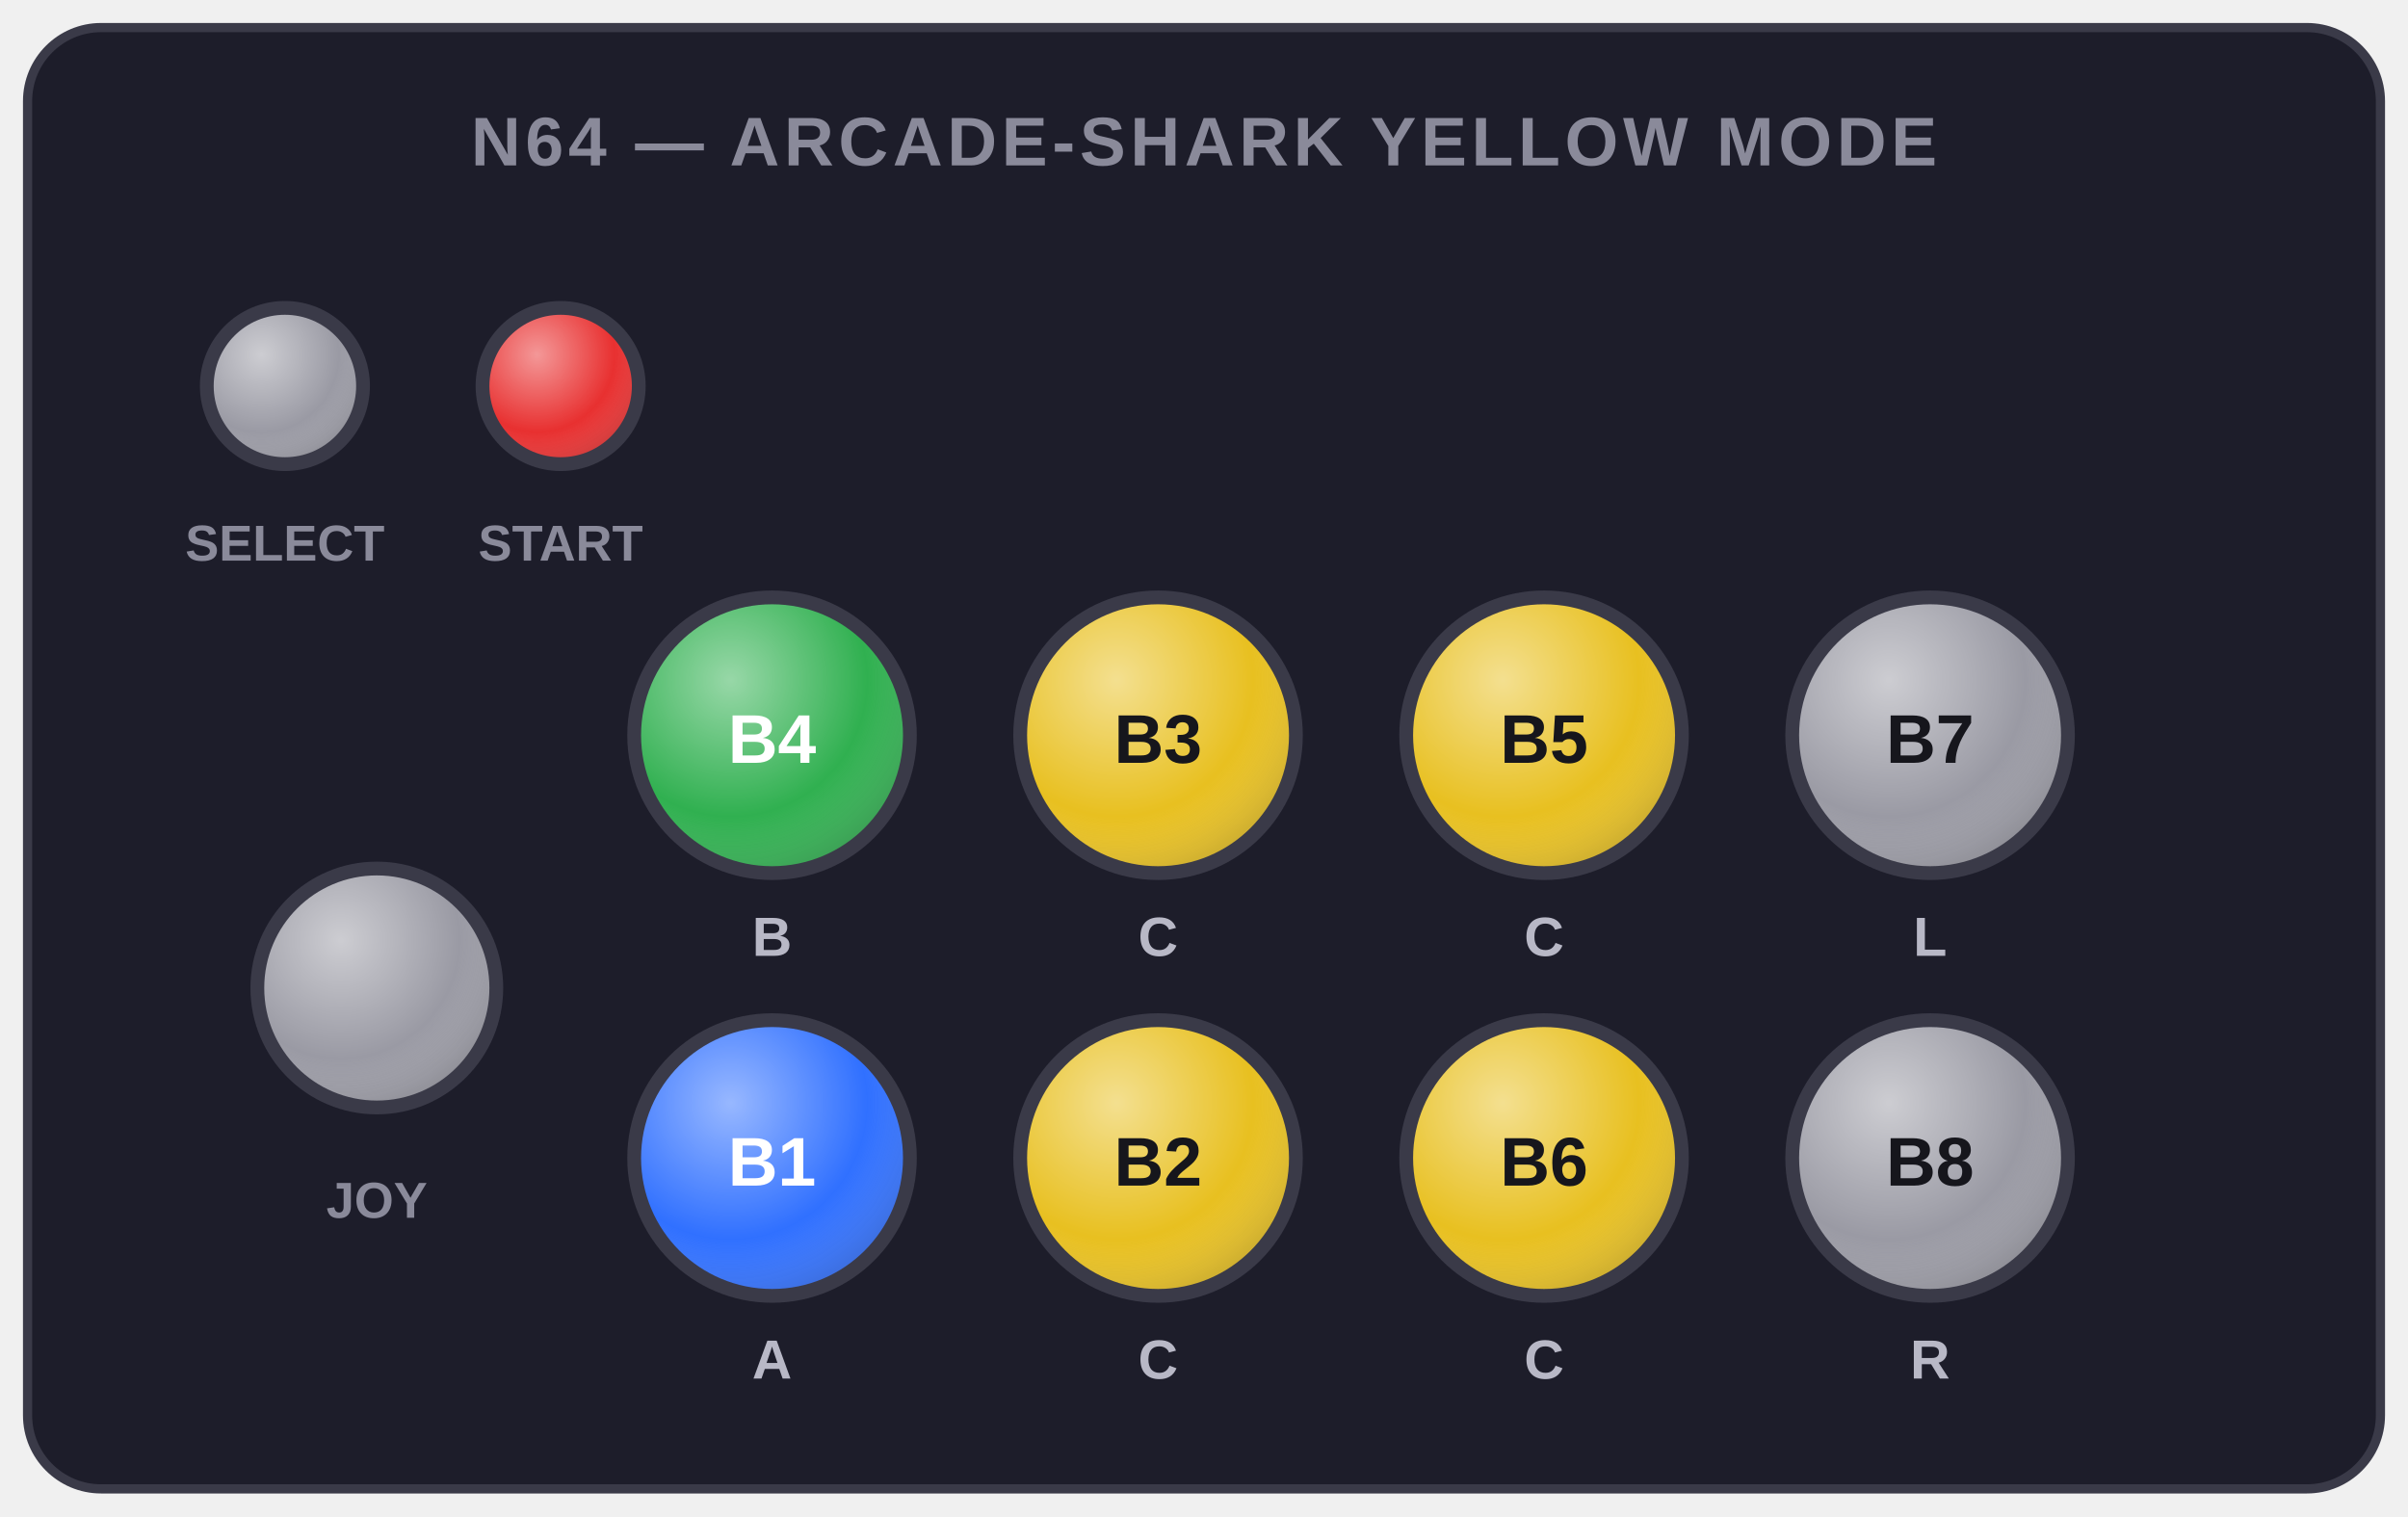
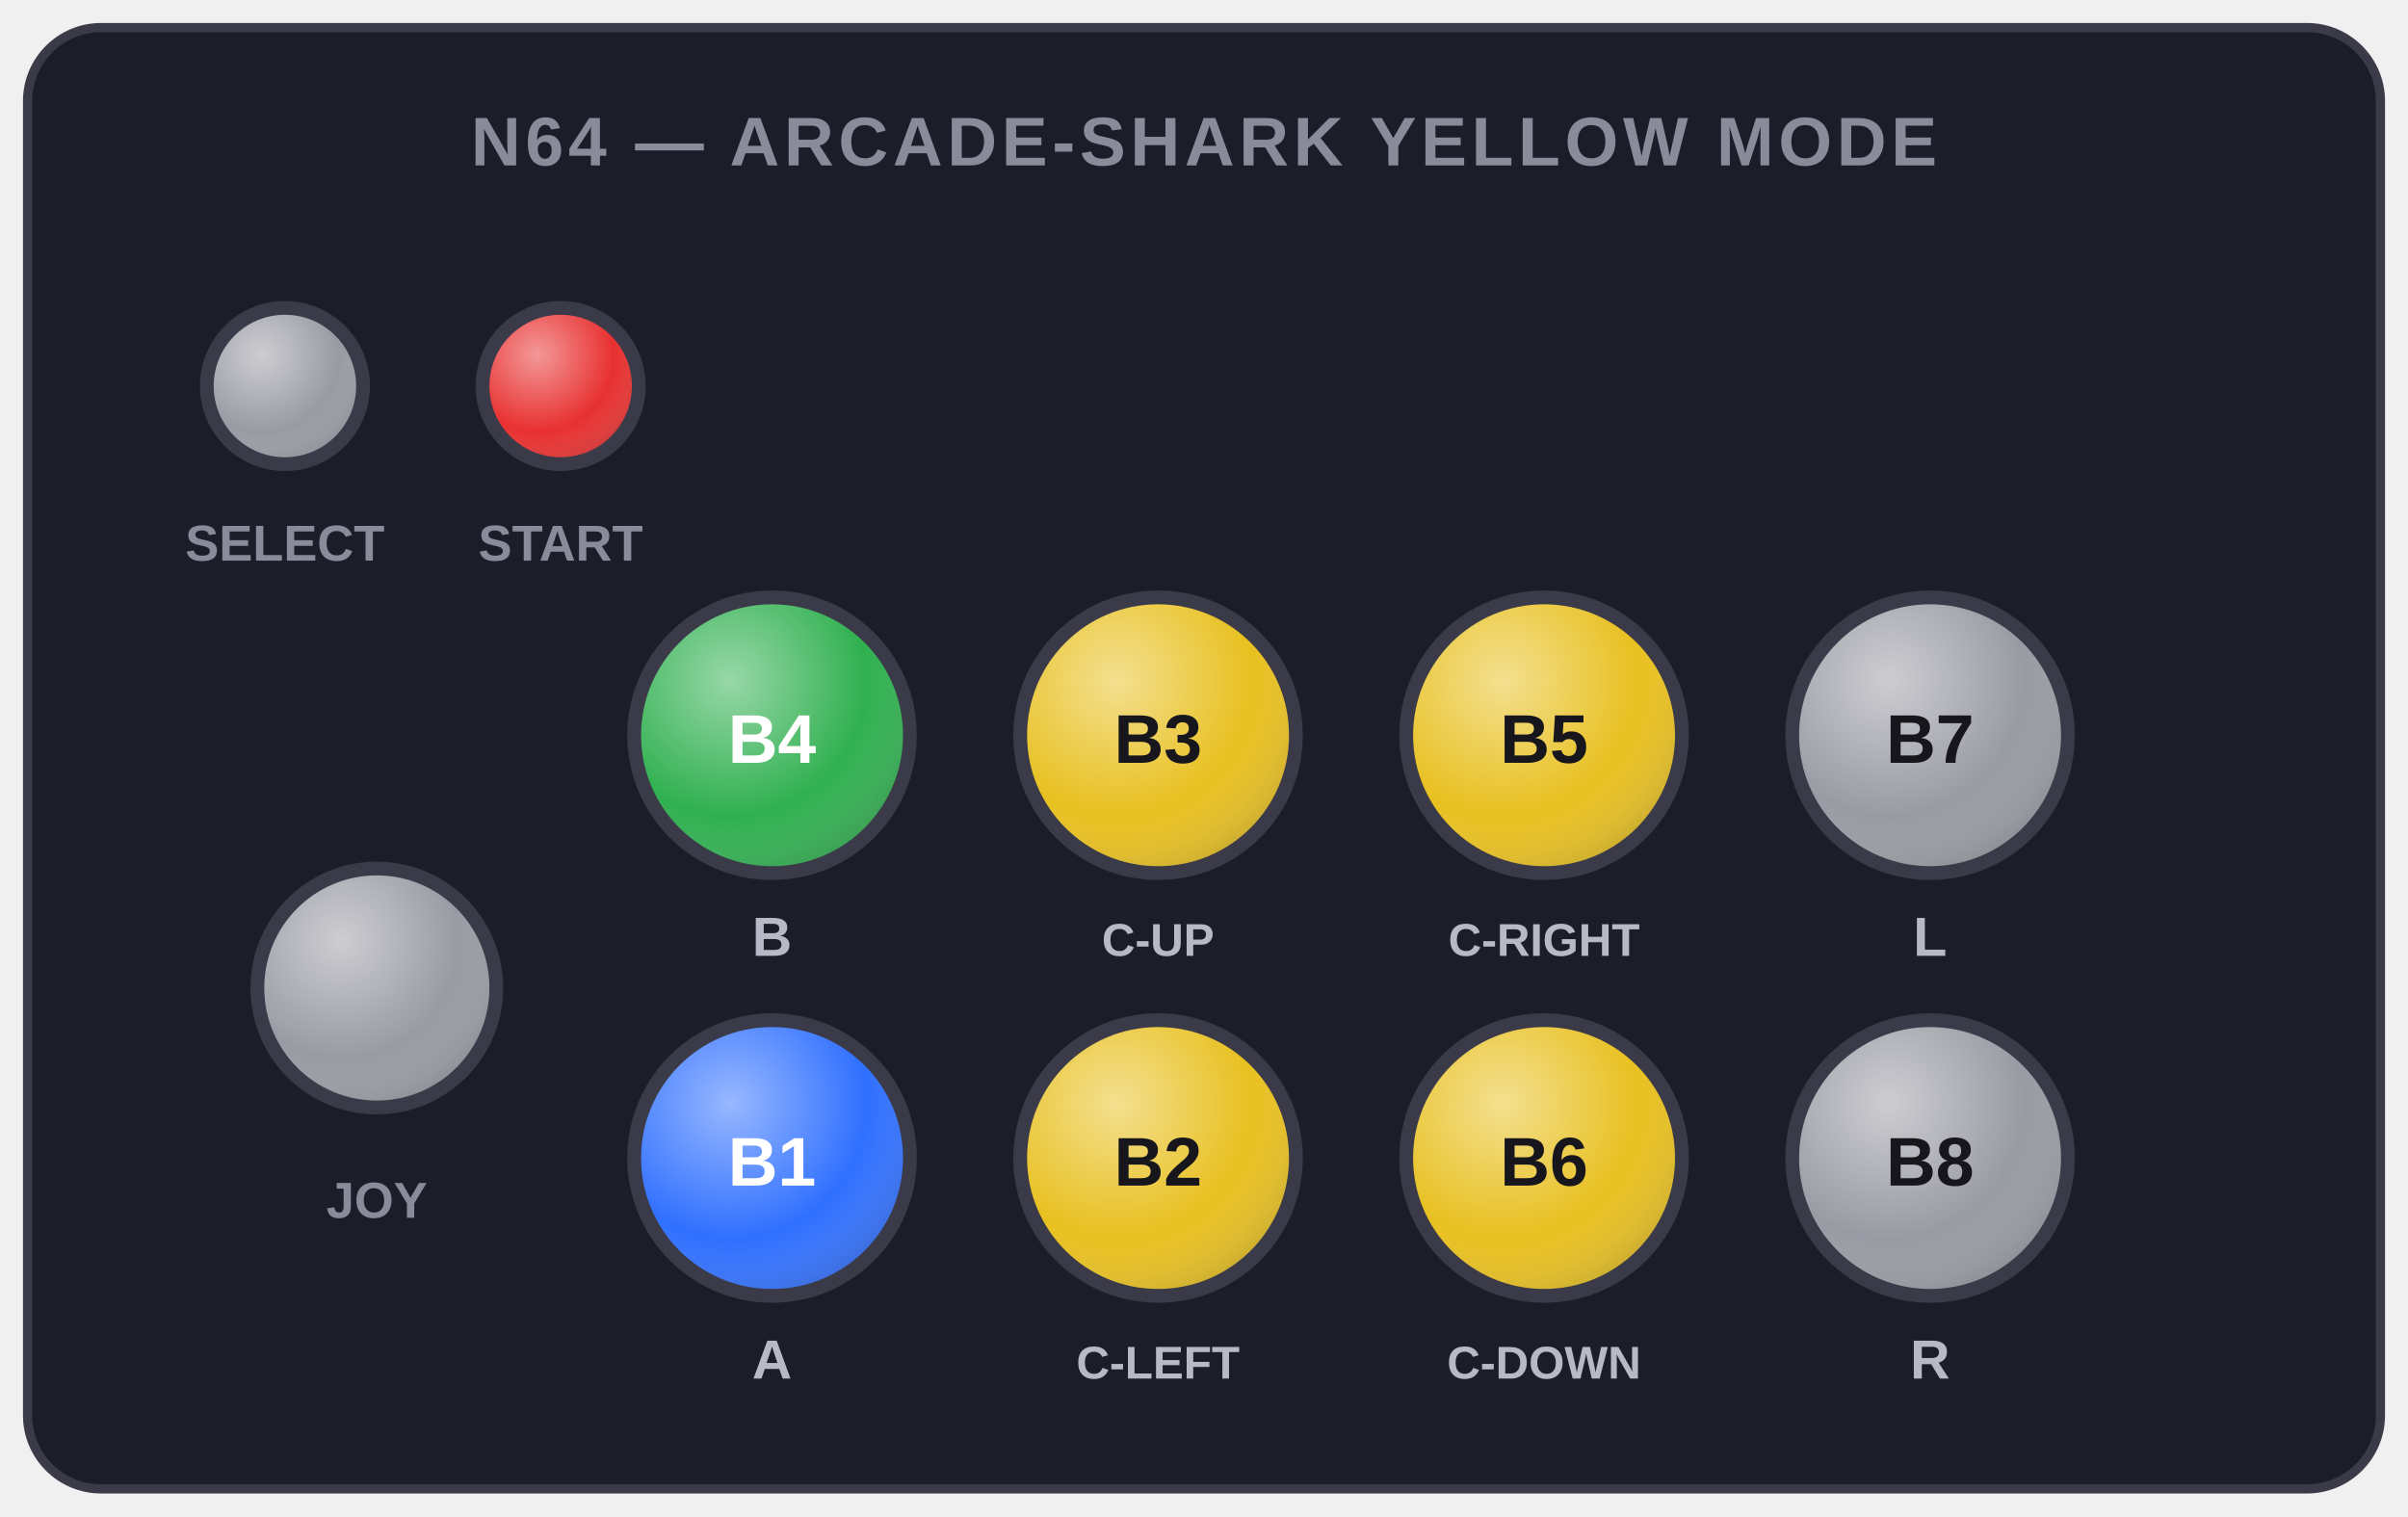
<svg xmlns="http://www.w3.org/2000/svg" viewBox="0 0 524 330" font-family="Segoe UI, Arial, sans-serif">
  <defs>
    <radialGradient id="dome" cx="0.35" cy="0.3" r="0.9">
      <stop offset="0" stop-color="#ffffff" stop-opacity="0.5" />
      <stop offset="0.55" stop-color="#ffffff" stop-opacity="0" />
      <stop offset="1" stop-color="#000000" stop-opacity="0.35" />
    </radialGradient>
  </defs>
  <rect x="6" y="6" width="512" height="318" rx="16" fill="#1d1d2a" stroke="#3a3a48" stroke-width="2" />
  <text x="262" y="36" text-anchor="middle" fill="#8a8a9a" font-size="15" font-weight="bold" letter-spacing="1">N64 — ARCADE-SHARK YELLOW MODE</text>
  <circle cx="62" cy="84" r="17" fill="#9a9aa4" />
  <circle cx="62" cy="84" r="17" fill="url(#dome)" />
  <circle cx="62" cy="84" r="17" fill="none" stroke="#3a3a48" stroke-width="3" />
  <text x="62" y="122" text-anchor="middle" fill="#8a8a9a" font-size="11" font-weight="bold">SELECT</text>
  <circle cx="122" cy="84" r="17" fill="#e83030" />
  <circle cx="122" cy="84" r="17" fill="url(#dome)" />
  <circle cx="122" cy="84" r="17" fill="none" stroke="#3a3a48" stroke-width="3" />
  <text x="122" y="122" text-anchor="middle" fill="#8a8a9a" font-size="11" font-weight="bold">START</text>
  <circle cx="82" cy="215" r="26" fill="#9a9aa4" />
  <circle cx="82" cy="215" r="26" fill="url(#dome)" />
  <circle cx="82" cy="215" r="26" fill="none" stroke="#3a3a48" stroke-width="3" />
  <text x="82" y="265" text-anchor="middle" fill="#8a8a9a" font-size="11" font-weight="bold">JOY</text>
  <circle cx="168" cy="160" r="30" fill="#30b050" />
  <circle cx="168" cy="160" r="30" fill="url(#dome)" />
  <circle cx="168" cy="160" r="30" fill="none" stroke="#3a3a48" stroke-width="3" />
  <text x="168" y="166" text-anchor="middle" fill="#ffffff" font-size="15" font-weight="bold">B4</text>
  <text x="168" y="208" text-anchor="middle" fill="#b8b8c6" font-size="12" font-weight="bold">B</text>
  <circle cx="252" cy="160" r="30" fill="#e8c020" />
  <circle cx="252" cy="160" r="30" fill="url(#dome)" />
  <circle cx="252" cy="160" r="30" fill="none" stroke="#3a3a48" stroke-width="3" />
  <text x="252" y="166" text-anchor="middle" fill="#16161c" font-size="15" font-weight="bold">B3</text>
-   <text x="252" y="208" text-anchor="middle" fill="#b8b8c6" font-size="12" font-weight="bold">C</text>
+   <text x="252" y="208" text-anchor="middle" fill="#b8b8c6" font-size="10" font-weight="bold">C-UP</text>
  <circle cx="336" cy="160" r="30" fill="#e8c020" />
  <circle cx="336" cy="160" r="30" fill="url(#dome)" />
  <circle cx="336" cy="160" r="30" fill="none" stroke="#3a3a48" stroke-width="3" />
  <text x="336" y="166" text-anchor="middle" fill="#16161c" font-size="15" font-weight="bold">B5</text>
-   <text x="336" y="208" text-anchor="middle" fill="#b8b8c6" font-size="12" font-weight="bold">C</text>
+   <text x="336" y="208" text-anchor="middle" fill="#b8b8c6" font-size="10" font-weight="bold">C-RIGHT</text>
  <circle cx="420" cy="160" r="30" fill="#9a9aa4" />
  <circle cx="420" cy="160" r="30" fill="url(#dome)" />
  <circle cx="420" cy="160" r="30" fill="none" stroke="#3a3a48" stroke-width="3" />
  <text x="420" y="166" text-anchor="middle" fill="#16161c" font-size="15" font-weight="bold">B7</text>
  <text x="420" y="208" text-anchor="middle" fill="#b8b8c6" font-size="12" font-weight="bold">L</text>
  <circle cx="168" cy="252" r="30" fill="#3070ff" />
  <circle cx="168" cy="252" r="30" fill="url(#dome)" />
  <circle cx="168" cy="252" r="30" fill="none" stroke="#3a3a48" stroke-width="3" />
  <text x="168" y="258" text-anchor="middle" fill="#ffffff" font-size="15" font-weight="bold">B1</text>
  <text x="168" y="300" text-anchor="middle" fill="#b8b8c6" font-size="12" font-weight="bold">A</text>
  <circle cx="252" cy="252" r="30" fill="#e8c020" />
  <circle cx="252" cy="252" r="30" fill="url(#dome)" />
  <circle cx="252" cy="252" r="30" fill="none" stroke="#3a3a48" stroke-width="3" />
  <text x="252" y="258" text-anchor="middle" fill="#16161c" font-size="15" font-weight="bold">B2</text>
-   <text x="252" y="300" text-anchor="middle" fill="#b8b8c6" font-size="12" font-weight="bold">C</text>
+   <text x="252" y="300" text-anchor="middle" fill="#b8b8c6" font-size="10" font-weight="bold">C-LEFT</text>
  <circle cx="336" cy="252" r="30" fill="#e8c020" />
  <circle cx="336" cy="252" r="30" fill="url(#dome)" />
  <circle cx="336" cy="252" r="30" fill="none" stroke="#3a3a48" stroke-width="3" />
  <text x="336" y="258" text-anchor="middle" fill="#16161c" font-size="15" font-weight="bold">B6</text>
-   <text x="336" y="300" text-anchor="middle" fill="#b8b8c6" font-size="12" font-weight="bold">C</text>
+   <text x="336" y="300" text-anchor="middle" fill="#b8b8c6" font-size="10" font-weight="bold">C-DOWN</text>
  <circle cx="420" cy="252" r="30" fill="#9a9aa4" />
  <circle cx="420" cy="252" r="30" fill="url(#dome)" />
  <circle cx="420" cy="252" r="30" fill="none" stroke="#3a3a48" stroke-width="3" />
  <text x="420" y="258" text-anchor="middle" fill="#16161c" font-size="15" font-weight="bold">B8</text>
  <text x="420" y="300" text-anchor="middle" fill="#b8b8c6" font-size="12" font-weight="bold">R</text>
</svg>
